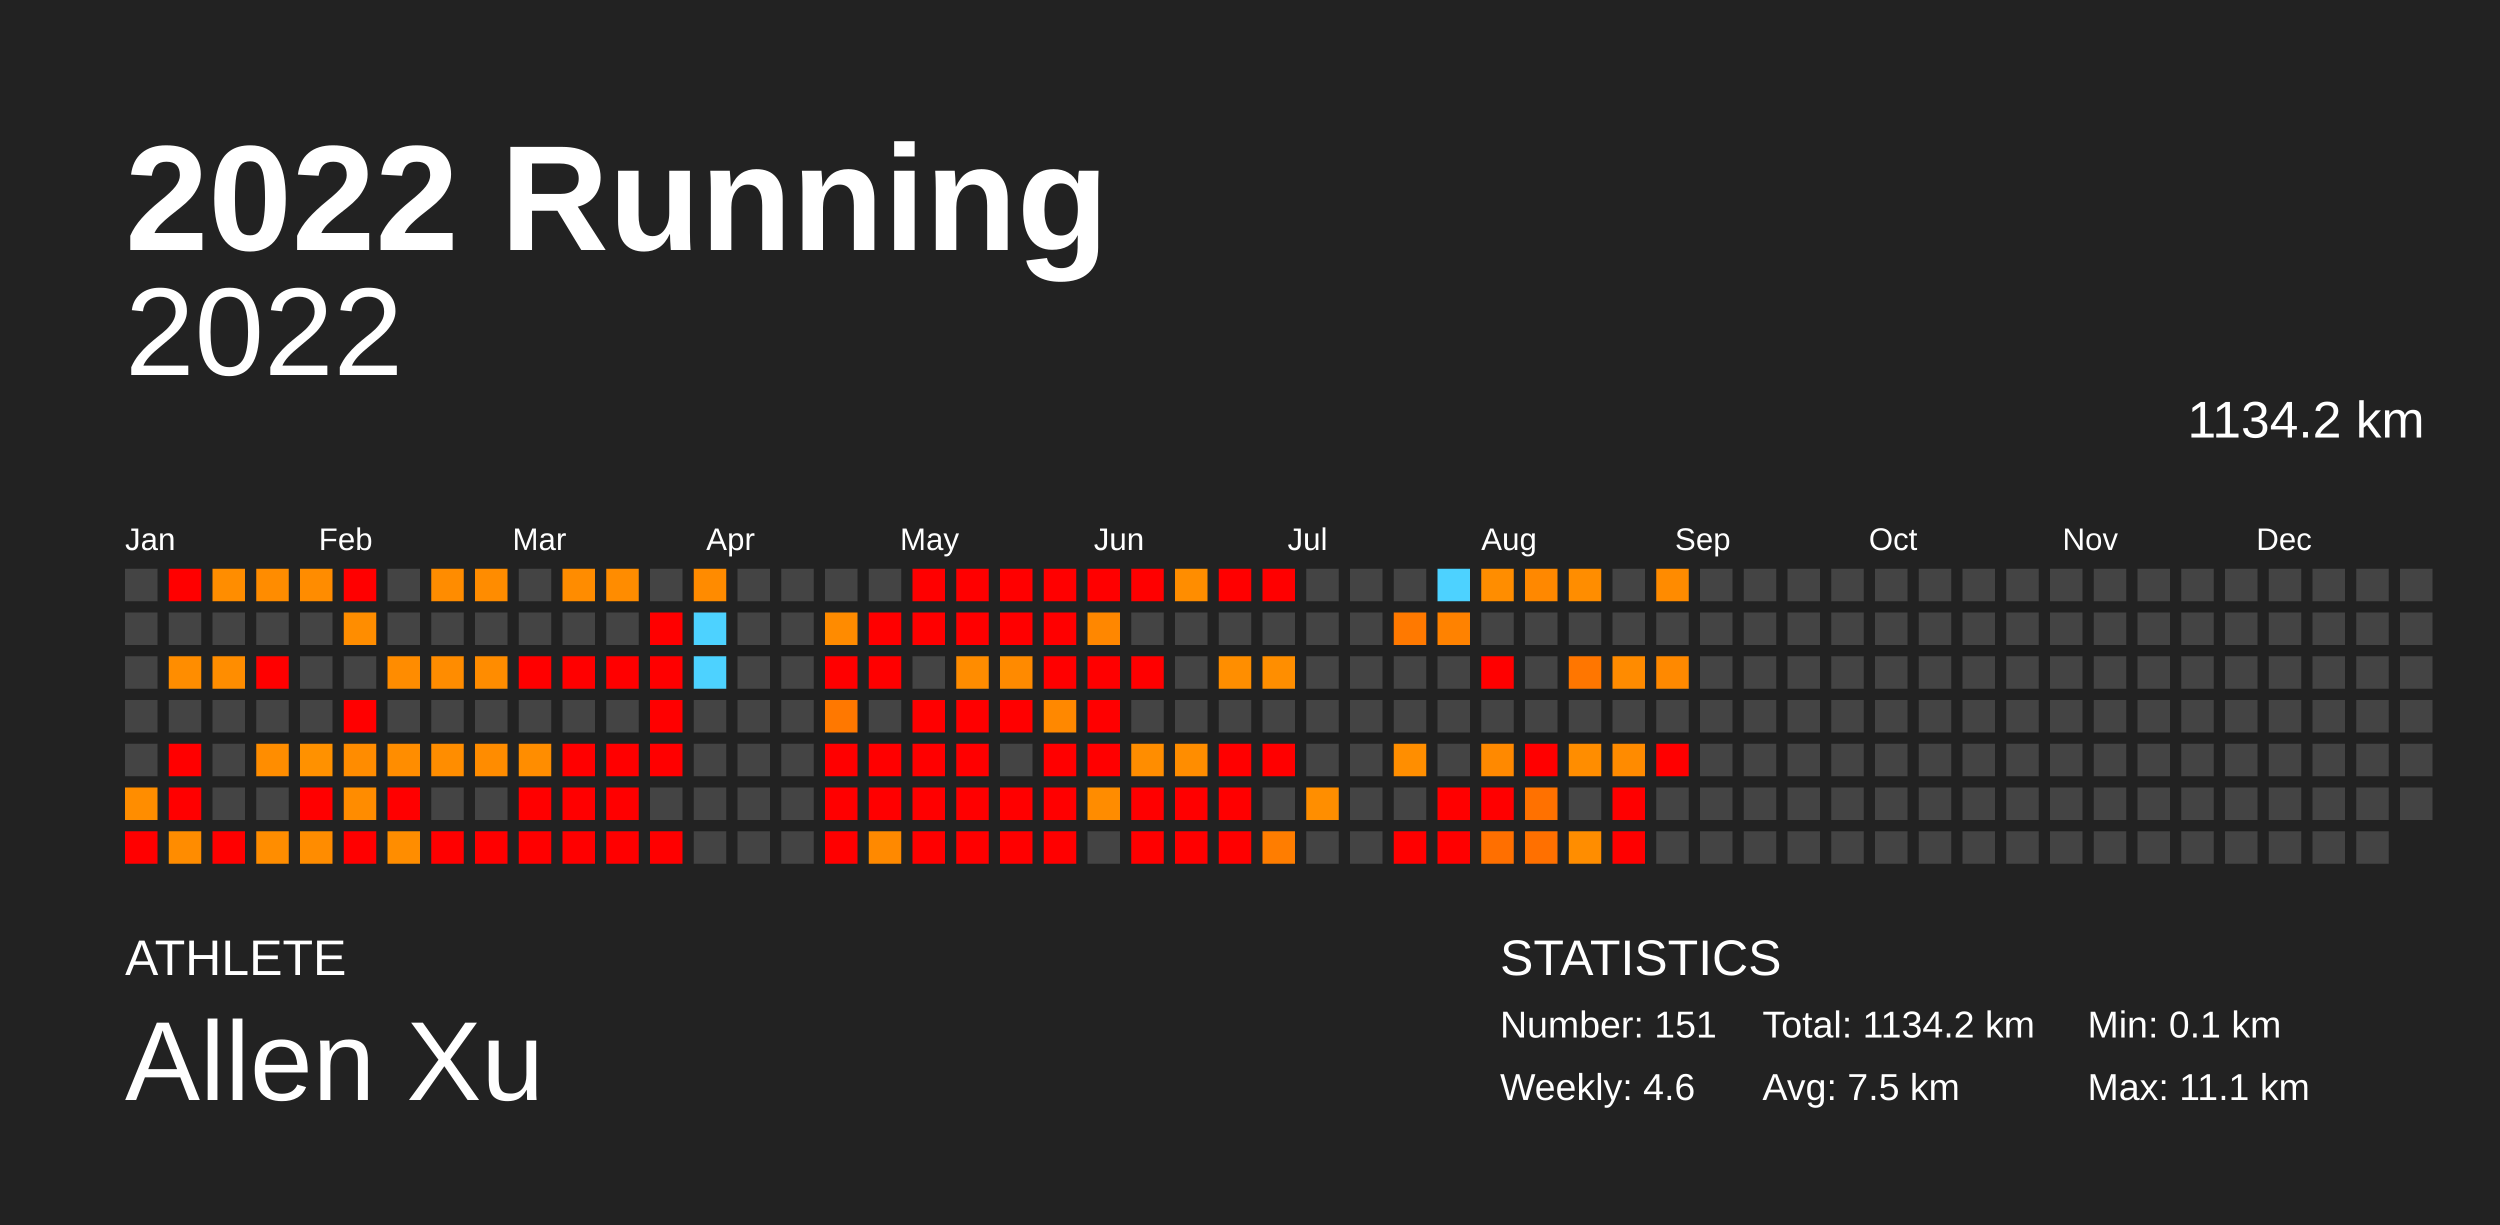
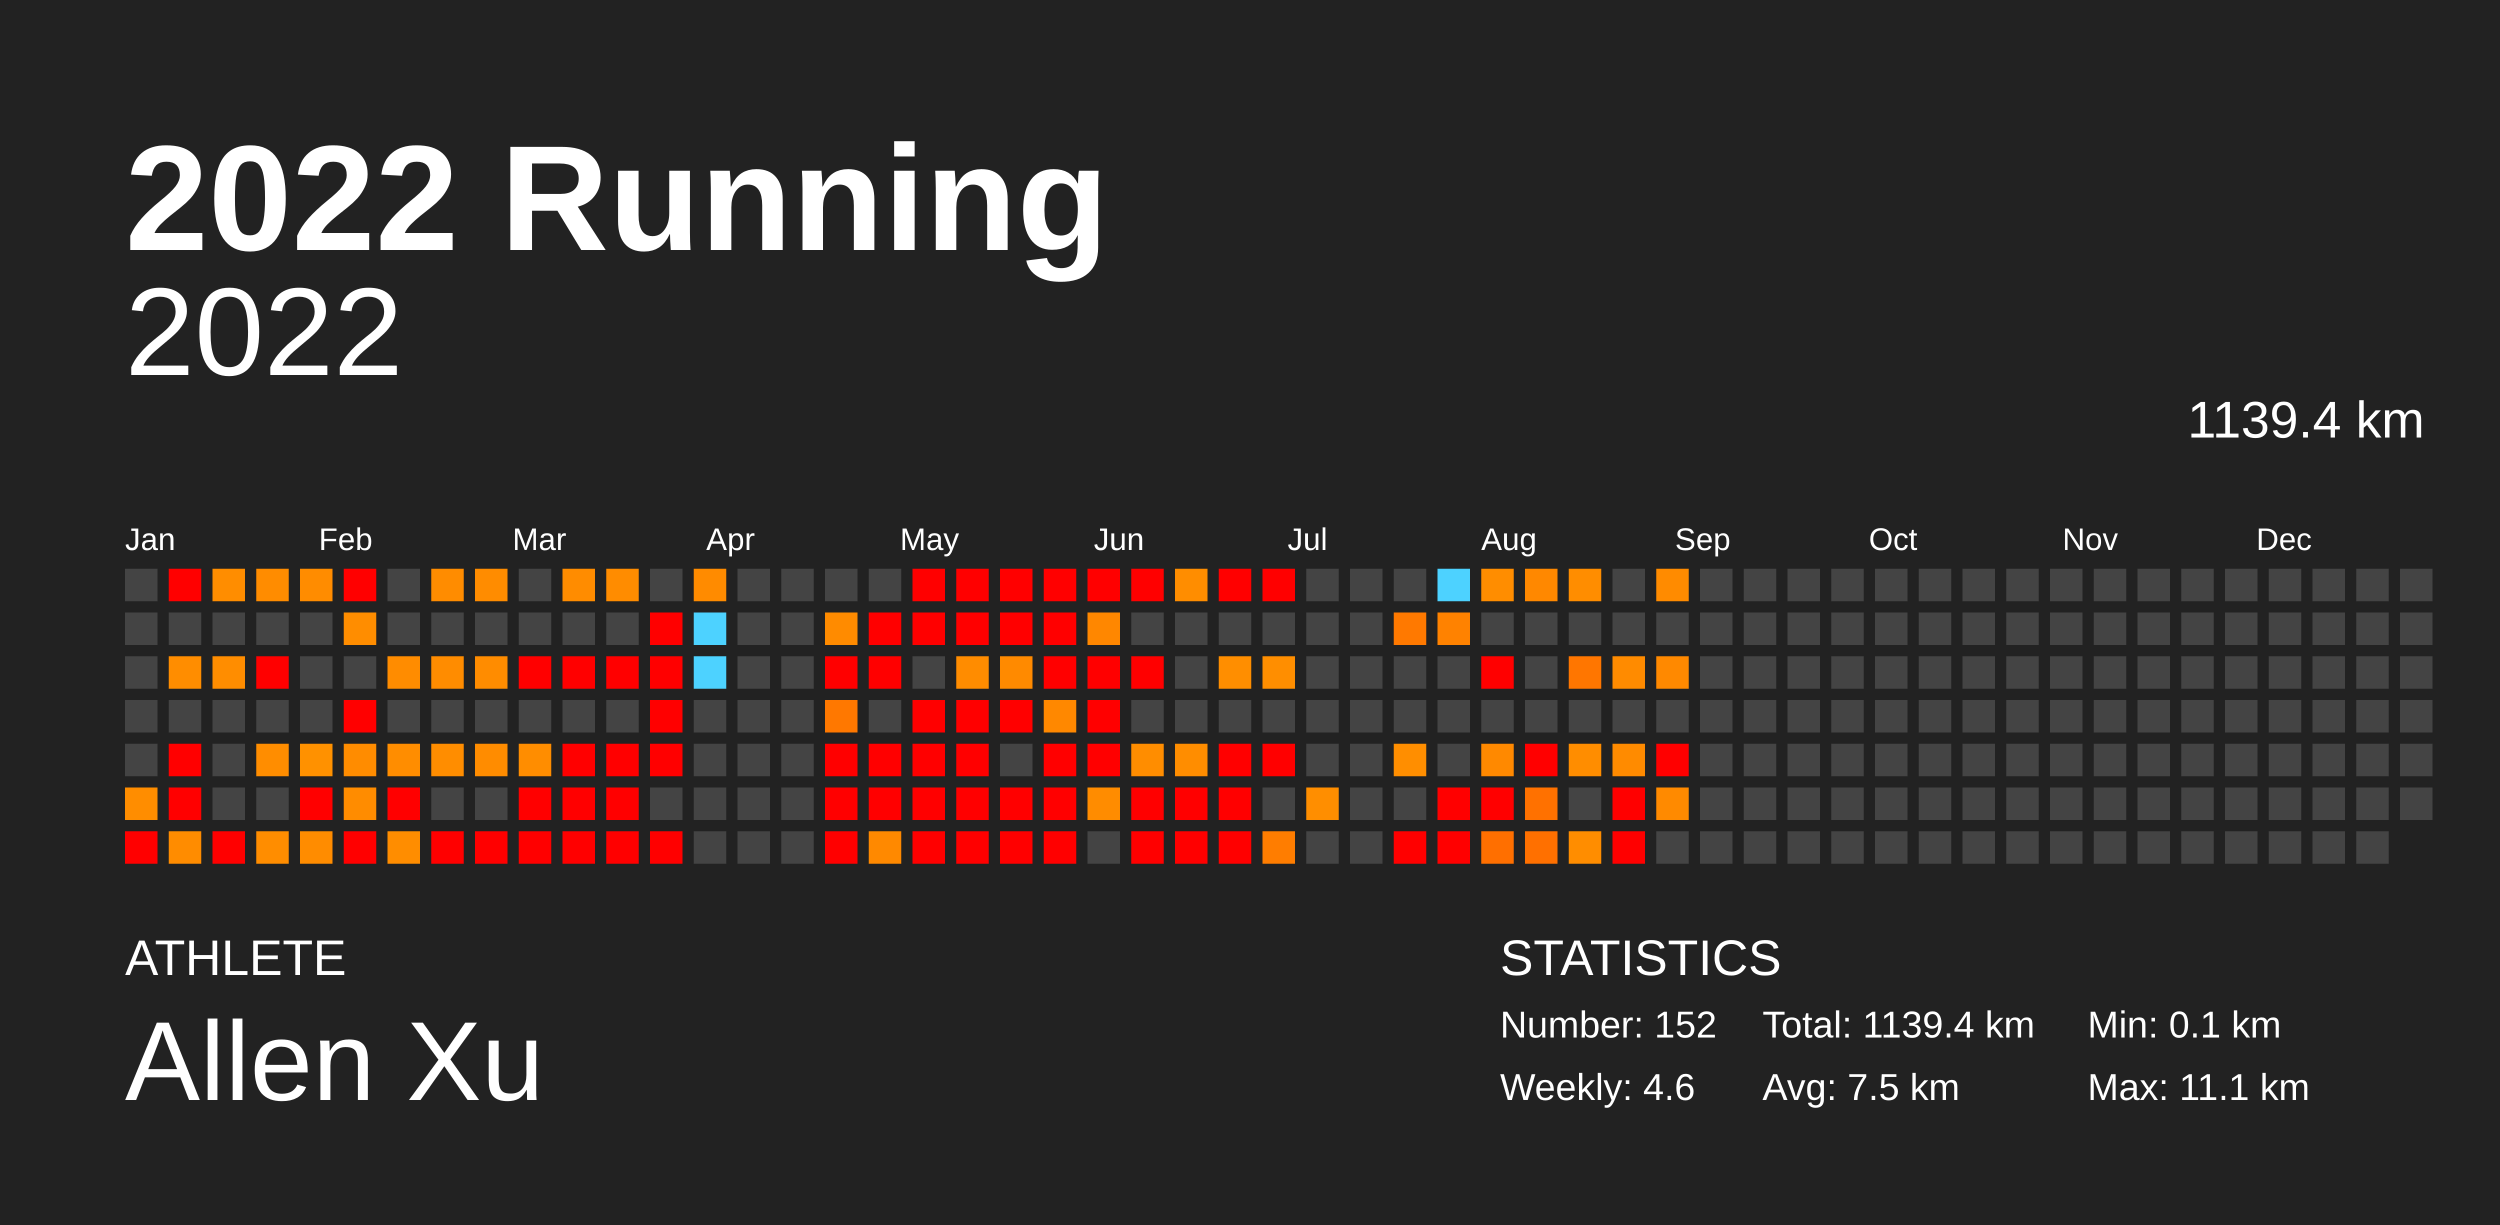
<svg xmlns="http://www.w3.org/2000/svg" baseProfile="full" height="98mm" version="1.1" viewBox="0,0,200,98" width="200mm">
  <defs />
  <rect fill="#222222" height="98" width="200" x="0" y="0" />
  <text fill="#FFFFFF" style="font-size:12px; font-family:Arial; font-weight:bold;" x="10" y="20">2022 Running</text>
  <text fill="#FFFFFF" style="font-size:4px; font-family:Arial" x="10" y="78">ATHLETE</text>
  <text fill="#FFFFFF" style="font-size:9px; font-family:Arial" x="10" y="88">Allen Xu</text>
  <text fill="#FFFFFF" style="font-size:4px; font-family:Arial" x="120" y="78">STATISTICS</text>
-   <text fill="#FFFFFF" style="font-size:3px; font-family:Arial" x="120" y="83">Number: 151</text>
+   <text fill="#FFFFFF" style="font-size:3px; font-family:Arial" x="120" y="83">Number: 152</text>
  <text fill="#FFFFFF" style="font-size:3px; font-family:Arial" x="120" y="88">Weekly: 4.6</text>
-   <text fill="#FFFFFF" style="font-size:3px; font-family:Arial" x="141" y="83">Total: 1134.2 km</text>
+   <text fill="#FFFFFF" style="font-size:3px; font-family:Arial" x="141" y="83">Total: 1139.4 km</text>
  <text fill="#FFFFFF" style="font-size:3px; font-family:Arial" x="141" y="88">Avg: 7.5 km</text>
  <text fill="#FFFFFF" style="font-size:3px; font-family:Arial" x="167" y="83">Min: 0.1 km</text>
  <text fill="#FFFFFF" style="font-size:3px; font-family:Arial" x="167" y="88">Max: 11.1 km</text>
  <text alignment-baseline="hanging" fill="#FFFFFF" style="font-size:10.0px; font-family:Arial;" x="10" y="30">2022</text>
-   <text alignment-baseline="hanging" fill="#FFFFFF" style="font-size:4.125px; font-family:Arial;" x="175" y="35">1134.2 km</text>
+   <text alignment-baseline="hanging" fill="#FFFFFF" style="font-size:4.125px; font-family:Arial;" x="175" y="35">1139.4 km</text>
  <text fill="#FFFFFF" style="font-size:2.5px; font-family:Arial" x="10.0" y="44">Jan</text>
  <text fill="#FFFFFF" style="font-size:2.5px; font-family:Arial" x="25.5" y="44">Feb</text>
  <text fill="#FFFFFF" style="font-size:2.5px; font-family:Arial" x="41.0" y="44">Mar</text>
  <text fill="#FFFFFF" style="font-size:2.5px; font-family:Arial" x="56.5" y="44">Apr</text>
  <text fill="#FFFFFF" style="font-size:2.5px; font-family:Arial" x="72.0" y="44">May</text>
  <text fill="#FFFFFF" style="font-size:2.5px; font-family:Arial" x="87.5" y="44">Jun</text>
  <text fill="#FFFFFF" style="font-size:2.5px; font-family:Arial" x="103.0" y="44">Jul</text>
  <text fill="#FFFFFF" style="font-size:2.5px; font-family:Arial" x="118.5" y="44">Aug</text>
  <text fill="#FFFFFF" style="font-size:2.5px; font-family:Arial" x="134.0" y="44">Sep</text>
  <text fill="#FFFFFF" style="font-size:2.5px; font-family:Arial" x="149.5" y="44">Oct</text>
  <text fill="#FFFFFF" style="font-size:2.5px; font-family:Arial" x="165.0" y="44">Nov</text>
  <text fill="#FFFFFF" style="font-size:2.5px; font-family:Arial" x="180.5" y="44">Dec</text>
  <rect fill="#444444" height="2.6" width="2.6" x="10.0" y="45.5" />
  <rect fill="#444444" height="2.6" width="2.6" x="10.0" y="49.0" />
  <rect fill="#444444" height="2.6" width="2.6" x="10.0" y="52.5" />
  <rect fill="#444444" height="2.6" width="2.6" x="10.0" y="56.0" />
  <rect fill="#444444" height="2.6" width="2.6" x="10.0" y="59.5" />
  <rect fill="#ff8d00" height="2.6" width="2.6" x="10.0" y="63.0" />
  <rect fill="red" height="2.6" width="2.6" x="10.0" y="66.5" />
  <rect fill="red" height="2.6" width="2.6" x="13.5" y="45.5" />
  <rect fill="#444444" height="2.6" width="2.6" x="13.5" y="49.0" />
  <rect fill="#ff8d00" height="2.6" width="2.6" x="13.5" y="52.5" />
  <rect fill="#444444" height="2.6" width="2.6" x="13.5" y="56.0" />
  <rect fill="red" height="2.6" width="2.6" x="13.5" y="59.5" />
  <rect fill="red" height="2.6" width="2.6" x="13.5" y="63.0" />
  <rect fill="#ff8c00" height="2.6" width="2.6" x="13.5" y="66.5" />
  <rect fill="#ff8d00" height="2.6" width="2.6" x="17.0" y="45.5" />
  <rect fill="#444444" height="2.6" width="2.6" x="17.0" y="49.0" />
  <rect fill="#ff8d00" height="2.6" width="2.6" x="17.0" y="52.5" />
  <rect fill="#444444" height="2.6" width="2.6" x="17.0" y="56.0" />
  <rect fill="#444444" height="2.6" width="2.6" x="17.0" y="59.5" />
  <rect fill="#444444" height="2.6" width="2.6" x="17.0" y="63.0" />
  <rect fill="red" height="2.6" width="2.6" x="17.0" y="66.5" />
  <rect fill="#ff8c00" height="2.6" width="2.6" x="20.5" y="45.5" />
  <rect fill="#444444" height="2.6" width="2.6" x="20.5" y="49.0" />
  <rect fill="red" height="2.6" width="2.6" x="20.5" y="52.5" />
  <rect fill="#444444" height="2.6" width="2.6" x="20.5" y="56.0" />
  <rect fill="#ff8d00" height="2.6" width="2.6" x="20.5" y="59.5" />
  <rect fill="#444444" height="2.6" width="2.6" x="20.5" y="63.0" />
  <rect fill="#ff8d00" height="2.6" width="2.6" x="20.5" y="66.5" />
  <rect fill="#ff8c00" height="2.6" width="2.6" x="24.0" y="45.5" />
  <rect fill="#444444" height="2.6" width="2.6" x="24.0" y="49.0" />
  <rect fill="#444444" height="2.6" width="2.6" x="24.0" y="52.5" />
  <rect fill="#444444" height="2.6" width="2.6" x="24.0" y="56.0" />
  <rect fill="#ff9100" height="2.6" width="2.6" x="24.0" y="59.5" />
  <rect fill="red" height="2.6" width="2.6" x="24.0" y="63.0" />
  <rect fill="#ff8c00" height="2.6" width="2.6" x="24.0" y="66.5" />
  <rect fill="red" height="2.6" width="2.6" x="27.5" y="45.5" />
  <rect fill="#ff8d00" height="2.6" width="2.6" x="27.5" y="49.0" />
  <rect fill="#444444" height="2.6" width="2.6" x="27.5" y="52.5" />
  <rect fill="red" height="2.6" width="2.6" x="27.5" y="56.0" />
  <rect fill="#ff8c00" height="2.6" width="2.6" x="27.5" y="59.5" />
  <rect fill="#ff8c00" height="2.6" width="2.6" x="27.5" y="63.0" />
  <rect fill="red" height="2.6" width="2.6" x="27.5" y="66.5" />
  <rect fill="#444444" height="2.6" width="2.6" x="31.0" y="45.5" />
  <rect fill="#444444" height="2.6" width="2.6" x="31.0" y="49.0" />
  <rect fill="#ff8c00" height="2.6" width="2.6" x="31.0" y="52.5" />
  <rect fill="#444444" height="2.6" width="2.6" x="31.0" y="56.0" />
  <rect fill="#ff8d00" height="2.6" width="2.6" x="31.0" y="59.5" />
  <rect fill="red" height="2.6" width="2.6" x="31.0" y="63.0" />
  <rect fill="#ff8d00" height="2.6" width="2.6" x="31.0" y="66.5" />
  <rect fill="#ff8c00" height="2.6" width="2.6" x="34.5" y="45.5" />
  <rect fill="#444444" height="2.6" width="2.6" x="34.5" y="49.0" />
  <rect fill="#ff8c00" height="2.6" width="2.6" x="34.5" y="52.5" />
  <rect fill="#444444" height="2.6" width="2.6" x="34.5" y="56.0" />
  <rect fill="#ff8d00" height="2.6" width="2.6" x="34.5" y="59.5" />
  <rect fill="#444444" height="2.6" width="2.6" x="34.5" y="63.0" />
  <rect fill="red" height="2.6" width="2.6" x="34.5" y="66.5" />
  <rect fill="#ff8c00" height="2.6" width="2.6" x="38.0" y="45.5" />
  <rect fill="#444444" height="2.6" width="2.6" x="38.0" y="49.0" />
  <rect fill="#ff8c00" height="2.6" width="2.6" x="38.0" y="52.5" />
  <rect fill="#444444" height="2.6" width="2.6" x="38.0" y="56.0" />
  <rect fill="#ff8c00" height="2.6" width="2.6" x="38.0" y="59.5" />
  <rect fill="#444444" height="2.6" width="2.6" x="38.0" y="63.0" />
  <rect fill="red" height="2.6" width="2.6" x="38.0" y="66.5" />
  <rect fill="#444444" height="2.6" width="2.6" x="41.5" y="45.5" />
  <rect fill="#444444" height="2.6" width="2.6" x="41.5" y="49.0" />
  <rect fill="red" height="2.6" width="2.6" x="41.5" y="52.5" />
  <rect fill="#444444" height="2.6" width="2.6" x="41.5" y="56.0" />
  <rect fill="#ff8d00" height="2.6" width="2.6" x="41.5" y="59.5" />
  <rect fill="red" height="2.6" width="2.6" x="41.5" y="63.0" />
  <rect fill="red" height="2.6" width="2.6" x="41.5" y="66.5" />
  <rect fill="#ff8c00" height="2.6" width="2.6" x="45.0" y="45.5" />
  <rect fill="#444444" height="2.6" width="2.6" x="45.0" y="49.0" />
  <rect fill="red" height="2.6" width="2.6" x="45.0" y="52.5" />
  <rect fill="#444444" height="2.6" width="2.6" x="45.0" y="56.0" />
  <rect fill="red" height="2.6" width="2.6" x="45.0" y="59.5" />
  <rect fill="red" height="2.6" width="2.6" x="45.0" y="63.0" />
  <rect fill="red" height="2.6" width="2.6" x="45.0" y="66.5" />
  <rect fill="#ff8c00" height="2.6" width="2.6" x="48.5" y="45.5" />
  <rect fill="#444444" height="2.6" width="2.6" x="48.5" y="49.0" />
  <rect fill="red" height="2.6" width="2.6" x="48.5" y="52.5" />
  <rect fill="#444444" height="2.6" width="2.6" x="48.5" y="56.0" />
  <rect fill="red" height="2.6" width="2.6" x="48.5" y="59.5" />
  <rect fill="red" height="2.6" width="2.6" x="48.5" y="63.0" />
  <rect fill="red" height="2.6" width="2.6" x="48.5" y="66.5" />
  <rect fill="#444444" height="2.6" width="2.6" x="52.0" y="45.5" />
  <rect fill="red" height="2.6" width="2.6" x="52.0" y="49.0" />
  <rect fill="red" height="2.6" width="2.6" x="52.0" y="52.5" />
  <rect fill="red" height="2.6" width="2.6" x="52.0" y="56.0" />
  <rect fill="red" height="2.6" width="2.6" x="52.0" y="59.5" />
  <rect fill="#444444" height="2.6" width="2.6" x="52.0" y="63.0" />
  <rect fill="red" height="2.6" width="2.6" x="52.0" y="66.5" />
  <rect fill="#ff8b00" height="2.6" width="2.6" x="55.5" y="45.5" />
  <rect fill="#4dd2ff" height="2.6" width="2.6" x="55.5" y="49.0" />
  <rect fill="#4dd2ff" height="2.6" width="2.6" x="55.5" y="52.5" />
  <rect fill="#444444" height="2.6" width="2.6" x="55.5" y="56.0" />
  <rect fill="#444444" height="2.6" width="2.6" x="55.5" y="59.5" />
  <rect fill="#444444" height="2.6" width="2.6" x="55.5" y="63.0" />
  <rect fill="#444444" height="2.6" width="2.6" x="55.5" y="66.5" />
  <rect fill="#444444" height="2.6" width="2.6" x="59.0" y="45.5" />
  <rect fill="#444444" height="2.6" width="2.6" x="59.0" y="49.0" />
  <rect fill="#444444" height="2.6" width="2.6" x="59.0" y="52.5" />
  <rect fill="#444444" height="2.6" width="2.6" x="59.0" y="56.0" />
  <rect fill="#444444" height="2.6" width="2.6" x="59.0" y="59.5" />
  <rect fill="#444444" height="2.6" width="2.6" x="59.0" y="63.0" />
  <rect fill="#444444" height="2.6" width="2.6" x="59.0" y="66.5" />
  <rect fill="#444444" height="2.6" width="2.6" x="62.5" y="45.5" />
  <rect fill="#444444" height="2.6" width="2.6" x="62.5" y="49.0" />
  <rect fill="#444444" height="2.6" width="2.6" x="62.5" y="52.5" />
  <rect fill="#444444" height="2.6" width="2.6" x="62.5" y="56.0" />
  <rect fill="#444444" height="2.6" width="2.6" x="62.5" y="59.5" />
  <rect fill="#444444" height="2.6" width="2.6" x="62.5" y="63.0" />
  <rect fill="#444444" height="2.6" width="2.6" x="62.5" y="66.5" />
  <rect fill="#444444" height="2.6" width="2.6" x="66.0" y="45.5" />
  <rect fill="#ff8b00" height="2.6" width="2.6" x="66.0" y="49.0" />
  <rect fill="red" height="2.6" width="2.6" x="66.0" y="52.5" />
  <rect fill="#ff7800" height="2.6" width="2.6" x="66.0" y="56.0" />
  <rect fill="red" height="2.6" width="2.6" x="66.0" y="59.5" />
  <rect fill="red" height="2.6" width="2.6" x="66.0" y="63.0" />
  <rect fill="red" height="2.6" width="2.6" x="66.0" y="66.5" />
  <rect fill="#444444" height="2.6" width="2.6" x="69.5" y="45.5" />
  <rect fill="red" height="2.6" width="2.6" x="69.5" y="49.0" />
  <rect fill="red" height="2.6" width="2.6" x="69.5" y="52.5" />
  <rect fill="#444444" height="2.6" width="2.6" x="69.5" y="56.0" />
  <rect fill="red" height="2.6" width="2.6" x="69.5" y="59.5" />
  <rect fill="red" height="2.6" width="2.6" x="69.5" y="63.0" />
  <rect fill="#ff8900" height="2.6" width="2.6" x="69.5" y="66.5" />
  <rect fill="red" height="2.6" width="2.6" x="73.0" y="45.5" />
  <rect fill="red" height="2.6" width="2.6" x="73.0" y="49.0" />
  <rect fill="#444444" height="2.6" width="2.6" x="73.0" y="52.5" />
  <rect fill="red" height="2.6" width="2.6" x="73.0" y="56.0" />
  <rect fill="red" height="2.6" width="2.6" x="73.0" y="59.5" />
  <rect fill="red" height="2.6" width="2.6" x="73.0" y="63.0" />
  <rect fill="red" height="2.6" width="2.6" x="73.0" y="66.5" />
  <rect fill="red" height="2.6" width="2.6" x="76.5" y="45.5" />
  <rect fill="red" height="2.6" width="2.6" x="76.5" y="49.0" />
  <rect fill="#ff8c00" height="2.6" width="2.6" x="76.5" y="52.5" />
  <rect fill="red" height="2.6" width="2.6" x="76.5" y="56.0" />
  <rect fill="red" height="2.6" width="2.6" x="76.5" y="59.5" />
  <rect fill="red" height="2.6" width="2.6" x="76.5" y="63.0" />
  <rect fill="red" height="2.6" width="2.6" x="76.5" y="66.5" />
  <rect fill="red" height="2.6" width="2.6" x="80.0" y="45.5" />
  <rect fill="red" height="2.6" width="2.6" x="80.0" y="49.0" />
  <rect fill="#ff8a00" height="2.6" width="2.6" x="80.0" y="52.5" />
  <rect fill="red" height="2.6" width="2.6" x="80.0" y="56.0" />
  <rect fill="#444444" height="2.6" width="2.6" x="80.0" y="59.5" />
  <rect fill="red" height="2.6" width="2.6" x="80.0" y="63.0" />
  <rect fill="red" height="2.6" width="2.6" x="80.0" y="66.5" />
  <rect fill="red" height="2.6" width="2.6" x="83.5" y="45.5" />
  <rect fill="red" height="2.6" width="2.6" x="83.5" y="49.0" />
  <rect fill="red" height="2.6" width="2.6" x="83.5" y="52.5" />
  <rect fill="#ff8800" height="2.6" width="2.6" x="83.5" y="56.0" />
  <rect fill="red" height="2.6" width="2.6" x="83.5" y="59.5" />
  <rect fill="red" height="2.6" width="2.6" x="83.5" y="63.0" />
  <rect fill="red" height="2.6" width="2.6" x="83.5" y="66.5" />
  <rect fill="red" height="2.6" width="2.6" x="87.0" y="45.5" />
  <rect fill="#ff8700" height="2.6" width="2.6" x="87.0" y="49.0" />
  <rect fill="red" height="2.6" width="2.6" x="87.0" y="52.5" />
  <rect fill="red" height="2.6" width="2.6" x="87.0" y="56.0" />
  <rect fill="red" height="2.6" width="2.6" x="87.0" y="59.5" />
  <rect fill="#ff8c00" height="2.6" width="2.6" x="87.0" y="63.0" />
  <rect fill="#444444" height="2.6" width="2.6" x="87.0" y="66.5" />
  <rect fill="red" height="2.6" width="2.6" x="90.5" y="45.5" />
  <rect fill="#444444" height="2.6" width="2.6" x="90.5" y="49.0" />
  <rect fill="red" height="2.6" width="2.6" x="90.5" y="52.5" />
  <rect fill="#444444" height="2.6" width="2.6" x="90.5" y="56.0" />
  <rect fill="#ff8d00" height="2.6" width="2.6" x="90.5" y="59.5" />
  <rect fill="red" height="2.6" width="2.6" x="90.5" y="63.0" />
  <rect fill="red" height="2.6" width="2.6" x="90.5" y="66.5" />
  <rect fill="#ff8d00" height="2.6" width="2.6" x="94.0" y="45.5" />
  <rect fill="#444444" height="2.6" width="2.6" x="94.0" y="49.0" />
  <rect fill="#444444" height="2.6" width="2.6" x="94.0" y="52.5" />
  <rect fill="#444444" height="2.6" width="2.6" x="94.0" y="56.0" />
  <rect fill="#ff8d00" height="2.6" width="2.6" x="94.0" y="59.5" />
  <rect fill="red" height="2.6" width="2.6" x="94.0" y="63.0" />
  <rect fill="red" height="2.6" width="2.6" x="94.0" y="66.5" />
  <rect fill="red" height="2.6" width="2.6" x="97.5" y="45.5" />
  <rect fill="#444444" height="2.6" width="2.6" x="97.5" y="49.0" />
  <rect fill="#ff8e00" height="2.6" width="2.6" x="97.5" y="52.5" />
  <rect fill="#444444" height="2.6" width="2.6" x="97.5" y="56.0" />
  <rect fill="red" height="2.6" width="2.6" x="97.5" y="59.5" />
  <rect fill="red" height="2.6" width="2.6" x="97.5" y="63.0" />
  <rect fill="red" height="2.6" width="2.6" x="97.5" y="66.5" />
  <rect fill="red" height="2.6" width="2.6" x="101.0" y="45.5" />
  <rect fill="#444444" height="2.6" width="2.6" x="101.0" y="49.0" />
  <rect fill="#ff8e00" height="2.6" width="2.6" x="101.0" y="52.5" />
  <rect fill="#444444" height="2.6" width="2.6" x="101.0" y="56.0" />
  <rect fill="red" height="2.6" width="2.6" x="101.0" y="59.5" />
  <rect fill="#444444" height="2.6" width="2.6" x="101.0" y="63.0" />
  <rect fill="#ff7d00" height="2.6" width="2.6" x="101.0" y="66.5" />
  <rect fill="#444444" height="2.6" width="2.6" x="104.5" y="45.5" />
  <rect fill="#444444" height="2.6" width="2.6" x="104.5" y="49.0" />
  <rect fill="#444444" height="2.6" width="2.6" x="104.5" y="52.5" />
  <rect fill="#444444" height="2.6" width="2.6" x="104.5" y="56.0" />
  <rect fill="#444444" height="2.6" width="2.6" x="104.5" y="59.5" />
  <rect fill="#ff8e00" height="2.6" width="2.6" x="104.5" y="63.0" />
  <rect fill="#444444" height="2.6" width="2.6" x="104.5" y="66.5" />
  <rect fill="#444444" height="2.6" width="2.6" x="108.0" y="45.5" />
  <rect fill="#444444" height="2.6" width="2.6" x="108.0" y="49.0" />
  <rect fill="#444444" height="2.6" width="2.6" x="108.0" y="52.5" />
  <rect fill="#444444" height="2.6" width="2.6" x="108.0" y="56.0" />
  <rect fill="#444444" height="2.6" width="2.6" x="108.0" y="59.5" />
  <rect fill="#444444" height="2.6" width="2.6" x="108.0" y="63.0" />
  <rect fill="#444444" height="2.6" width="2.6" x="108.0" y="66.5" />
  <rect fill="#444444" height="2.6" width="2.6" x="111.5" y="45.5" />
  <rect fill="#ff7900" height="2.6" width="2.6" x="111.5" y="49.0" />
  <rect fill="#444444" height="2.6" width="2.6" x="111.5" y="52.5" />
  <rect fill="#444444" height="2.6" width="2.6" x="111.5" y="56.0" />
  <rect fill="#ff8e00" height="2.6" width="2.6" x="111.5" y="59.5" />
  <rect fill="#444444" height="2.6" width="2.6" x="111.5" y="63.0" />
  <rect fill="red" height="2.6" width="2.6" x="111.5" y="66.5" />
  <rect fill="#4dd2ff" height="2.6" width="2.6" x="115.0" y="45.5" />
  <rect fill="#ff8200" height="2.6" width="2.6" x="115.0" y="49.0" />
  <rect fill="#444444" height="2.6" width="2.6" x="115.0" y="52.5" />
  <rect fill="#444444" height="2.6" width="2.6" x="115.0" y="56.0" />
  <rect fill="#444444" height="2.6" width="2.6" x="115.0" y="59.5" />
  <rect fill="red" height="2.6" width="2.6" x="115.0" y="63.0" />
  <rect fill="red" height="2.6" width="2.6" x="115.0" y="66.5" />
  <rect fill="#ff8d00" height="2.6" width="2.6" x="118.5" y="45.5" />
  <rect fill="#444444" height="2.6" width="2.6" x="118.5" y="49.0" />
  <rect fill="red" height="2.6" width="2.6" x="118.5" y="52.5" />
  <rect fill="#444444" height="2.6" width="2.6" x="118.5" y="56.0" />
  <rect fill="#ff8900" height="2.6" width="2.6" x="118.5" y="59.5" />
  <rect fill="red" height="2.6" width="2.6" x="118.5" y="63.0" />
  <rect fill="#ff6f00" height="2.6" width="2.6" x="118.5" y="66.5" />
  <rect fill="#ff8800" height="2.6" width="2.6" x="122.0" y="45.5" />
  <rect fill="#444444" height="2.6" width="2.6" x="122.0" y="49.0" />
  <rect fill="#444444" height="2.6" width="2.6" x="122.0" y="52.5" />
  <rect fill="#444444" height="2.6" width="2.6" x="122.0" y="56.0" />
  <rect fill="red" height="2.6" width="2.6" x="122.0" y="59.5" />
  <rect fill="#ff7100" height="2.6" width="2.6" x="122.0" y="63.0" />
  <rect fill="#ff7000" height="2.6" width="2.6" x="122.0" y="66.5" />
  <rect fill="#ff8d00" height="2.6" width="2.6" x="125.5" y="45.5" />
  <rect fill="#444444" height="2.6" width="2.6" x="125.5" y="49.0" />
  <rect fill="#ff7600" height="2.6" width="2.6" x="125.5" y="52.5" />
  <rect fill="#444444" height="2.6" width="2.6" x="125.5" y="56.0" />
  <rect fill="#ff8d00" height="2.6" width="2.6" x="125.5" y="59.5" />
  <rect fill="#444444" height="2.6" width="2.6" x="125.5" y="63.0" />
  <rect fill="#ff8d00" height="2.6" width="2.6" x="125.5" y="66.5" />
  <rect fill="#444444" height="2.6" width="2.6" x="129.0" y="45.5" />
  <rect fill="#444444" height="2.6" width="2.6" x="129.0" y="49.0" />
  <rect fill="#ff8b00" height="2.6" width="2.6" x="129.0" y="52.5" />
  <rect fill="#444444" height="2.6" width="2.6" x="129.0" y="56.0" />
  <rect fill="#ff8b00" height="2.6" width="2.6" x="129.0" y="59.5" />
  <rect fill="red" height="2.6" width="2.6" x="129.0" y="63.0" />
  <rect fill="red" height="2.6" width="2.6" x="129.0" y="66.5" />
  <rect fill="#ff8b00" height="2.6" width="2.6" x="132.5" y="45.5" />
  <rect fill="#444444" height="2.6" width="2.6" x="132.5" y="49.0" />
  <rect fill="#ff8900" height="2.6" width="2.6" x="132.5" y="52.5" />
  <rect fill="#444444" height="2.6" width="2.6" x="132.5" y="56.0" />
  <rect fill="red" height="2.6" width="2.6" x="132.5" y="59.5" />
-   <rect fill="#444444" height="2.6" width="2.6" x="132.5" y="63.0" />
+   <rect fill="#ff8a00" height="2.6" width="2.6" x="132.5" y="63.0" />
  <rect fill="#444444" height="2.6" width="2.6" x="132.5" y="66.5" />
  <rect fill="#444444" height="2.6" width="2.6" x="136.0" y="45.5" />
  <rect fill="#444444" height="2.6" width="2.6" x="136.0" y="49.0" />
  <rect fill="#444444" height="2.6" width="2.6" x="136.0" y="52.5" />
  <rect fill="#444444" height="2.6" width="2.6" x="136.0" y="56.0" />
  <rect fill="#444444" height="2.6" width="2.6" x="136.0" y="59.5" />
  <rect fill="#444444" height="2.6" width="2.6" x="136.0" y="63.0" />
  <rect fill="#444444" height="2.6" width="2.6" x="136.0" y="66.5" />
  <rect fill="#444444" height="2.6" width="2.6" x="139.5" y="45.5" />
  <rect fill="#444444" height="2.6" width="2.6" x="139.5" y="49.0" />
  <rect fill="#444444" height="2.6" width="2.6" x="139.5" y="52.5" />
  <rect fill="#444444" height="2.6" width="2.6" x="139.5" y="56.0" />
  <rect fill="#444444" height="2.6" width="2.6" x="139.5" y="59.5" />
  <rect fill="#444444" height="2.6" width="2.6" x="139.5" y="63.0" />
  <rect fill="#444444" height="2.6" width="2.6" x="139.5" y="66.5" />
  <rect fill="#444444" height="2.6" width="2.6" x="143.0" y="45.5" />
  <rect fill="#444444" height="2.6" width="2.6" x="143.0" y="49.0" />
  <rect fill="#444444" height="2.6" width="2.6" x="143.0" y="52.5" />
  <rect fill="#444444" height="2.6" width="2.6" x="143.0" y="56.0" />
  <rect fill="#444444" height="2.6" width="2.6" x="143.0" y="59.5" />
  <rect fill="#444444" height="2.6" width="2.6" x="143.0" y="63.0" />
  <rect fill="#444444" height="2.6" width="2.6" x="143.0" y="66.5" />
  <rect fill="#444444" height="2.6" width="2.6" x="146.5" y="45.5" />
  <rect fill="#444444" height="2.6" width="2.6" x="146.5" y="49.0" />
  <rect fill="#444444" height="2.6" width="2.6" x="146.5" y="52.5" />
  <rect fill="#444444" height="2.6" width="2.6" x="146.5" y="56.0" />
  <rect fill="#444444" height="2.6" width="2.6" x="146.5" y="59.5" />
  <rect fill="#444444" height="2.6" width="2.6" x="146.5" y="63.0" />
  <rect fill="#444444" height="2.6" width="2.6" x="146.5" y="66.5" />
  <rect fill="#444444" height="2.6" width="2.6" x="150.0" y="45.5" />
  <rect fill="#444444" height="2.6" width="2.6" x="150.0" y="49.0" />
  <rect fill="#444444" height="2.6" width="2.6" x="150.0" y="52.5" />
  <rect fill="#444444" height="2.6" width="2.6" x="150.0" y="56.0" />
  <rect fill="#444444" height="2.6" width="2.6" x="150.0" y="59.5" />
  <rect fill="#444444" height="2.6" width="2.6" x="150.0" y="63.0" />
  <rect fill="#444444" height="2.6" width="2.6" x="150.0" y="66.5" />
  <rect fill="#444444" height="2.6" width="2.6" x="153.5" y="45.5" />
  <rect fill="#444444" height="2.6" width="2.6" x="153.5" y="49.0" />
  <rect fill="#444444" height="2.6" width="2.6" x="153.5" y="52.5" />
  <rect fill="#444444" height="2.6" width="2.6" x="153.5" y="56.0" />
  <rect fill="#444444" height="2.6" width="2.6" x="153.5" y="59.5" />
  <rect fill="#444444" height="2.6" width="2.6" x="153.5" y="63.0" />
  <rect fill="#444444" height="2.6" width="2.6" x="153.5" y="66.5" />
  <rect fill="#444444" height="2.6" width="2.6" x="157.0" y="45.5" />
  <rect fill="#444444" height="2.6" width="2.6" x="157.0" y="49.0" />
  <rect fill="#444444" height="2.6" width="2.6" x="157.0" y="52.5" />
  <rect fill="#444444" height="2.6" width="2.6" x="157.0" y="56.0" />
  <rect fill="#444444" height="2.6" width="2.6" x="157.0" y="59.5" />
  <rect fill="#444444" height="2.6" width="2.6" x="157.0" y="63.0" />
  <rect fill="#444444" height="2.6" width="2.6" x="157.0" y="66.5" />
  <rect fill="#444444" height="2.6" width="2.6" x="160.5" y="45.5" />
  <rect fill="#444444" height="2.6" width="2.6" x="160.5" y="49.0" />
  <rect fill="#444444" height="2.6" width="2.6" x="160.5" y="52.5" />
  <rect fill="#444444" height="2.6" width="2.6" x="160.5" y="56.0" />
  <rect fill="#444444" height="2.6" width="2.6" x="160.5" y="59.5" />
  <rect fill="#444444" height="2.6" width="2.6" x="160.5" y="63.0" />
  <rect fill="#444444" height="2.6" width="2.6" x="160.5" y="66.5" />
  <rect fill="#444444" height="2.6" width="2.6" x="164.0" y="45.5" />
  <rect fill="#444444" height="2.6" width="2.6" x="164.0" y="49.0" />
  <rect fill="#444444" height="2.6" width="2.6" x="164.0" y="52.5" />
  <rect fill="#444444" height="2.6" width="2.6" x="164.0" y="56.0" />
  <rect fill="#444444" height="2.6" width="2.6" x="164.0" y="59.5" />
  <rect fill="#444444" height="2.6" width="2.6" x="164.0" y="63.0" />
  <rect fill="#444444" height="2.6" width="2.6" x="164.0" y="66.5" />
  <rect fill="#444444" height="2.6" width="2.6" x="167.5" y="45.5" />
  <rect fill="#444444" height="2.6" width="2.6" x="167.5" y="49.0" />
  <rect fill="#444444" height="2.6" width="2.6" x="167.5" y="52.5" />
  <rect fill="#444444" height="2.6" width="2.6" x="167.5" y="56.0" />
  <rect fill="#444444" height="2.6" width="2.6" x="167.5" y="59.5" />
  <rect fill="#444444" height="2.6" width="2.6" x="167.5" y="63.0" />
  <rect fill="#444444" height="2.6" width="2.6" x="167.5" y="66.5" />
  <rect fill="#444444" height="2.6" width="2.6" x="171.0" y="45.5" />
  <rect fill="#444444" height="2.6" width="2.6" x="171.0" y="49.0" />
  <rect fill="#444444" height="2.6" width="2.6" x="171.0" y="52.5" />
  <rect fill="#444444" height="2.6" width="2.6" x="171.0" y="56.0" />
  <rect fill="#444444" height="2.6" width="2.6" x="171.0" y="59.5" />
  <rect fill="#444444" height="2.6" width="2.6" x="171.0" y="63.0" />
  <rect fill="#444444" height="2.6" width="2.6" x="171.0" y="66.5" />
  <rect fill="#444444" height="2.6" width="2.6" x="174.5" y="45.5" />
  <rect fill="#444444" height="2.6" width="2.6" x="174.5" y="49.0" />
  <rect fill="#444444" height="2.6" width="2.6" x="174.5" y="52.5" />
  <rect fill="#444444" height="2.6" width="2.6" x="174.5" y="56.0" />
  <rect fill="#444444" height="2.6" width="2.6" x="174.5" y="59.5" />
  <rect fill="#444444" height="2.6" width="2.6" x="174.5" y="63.0" />
  <rect fill="#444444" height="2.6" width="2.6" x="174.5" y="66.5" />
  <rect fill="#444444" height="2.6" width="2.6" x="178.0" y="45.5" />
  <rect fill="#444444" height="2.6" width="2.6" x="178.0" y="49.0" />
  <rect fill="#444444" height="2.6" width="2.6" x="178.0" y="52.5" />
  <rect fill="#444444" height="2.6" width="2.6" x="178.0" y="56.0" />
  <rect fill="#444444" height="2.6" width="2.6" x="178.0" y="59.5" />
  <rect fill="#444444" height="2.6" width="2.6" x="178.0" y="63.0" />
  <rect fill="#444444" height="2.6" width="2.6" x="178.0" y="66.5" />
  <rect fill="#444444" height="2.6" width="2.6" x="181.5" y="45.5" />
  <rect fill="#444444" height="2.6" width="2.6" x="181.5" y="49.0" />
  <rect fill="#444444" height="2.6" width="2.6" x="181.5" y="52.5" />
  <rect fill="#444444" height="2.6" width="2.6" x="181.5" y="56.0" />
  <rect fill="#444444" height="2.6" width="2.6" x="181.5" y="59.5" />
  <rect fill="#444444" height="2.6" width="2.6" x="181.5" y="63.0" />
  <rect fill="#444444" height="2.6" width="2.6" x="181.5" y="66.5" />
  <rect fill="#444444" height="2.6" width="2.6" x="185.0" y="45.5" />
  <rect fill="#444444" height="2.6" width="2.6" x="185.0" y="49.0" />
  <rect fill="#444444" height="2.6" width="2.6" x="185.0" y="52.5" />
  <rect fill="#444444" height="2.6" width="2.6" x="185.0" y="56.0" />
  <rect fill="#444444" height="2.6" width="2.6" x="185.0" y="59.5" />
  <rect fill="#444444" height="2.6" width="2.6" x="185.0" y="63.0" />
  <rect fill="#444444" height="2.6" width="2.6" x="185.0" y="66.5" />
  <rect fill="#444444" height="2.6" width="2.6" x="188.5" y="45.5" />
  <rect fill="#444444" height="2.6" width="2.6" x="188.5" y="49.0" />
  <rect fill="#444444" height="2.6" width="2.6" x="188.5" y="52.5" />
  <rect fill="#444444" height="2.6" width="2.6" x="188.5" y="56.0" />
  <rect fill="#444444" height="2.6" width="2.6" x="188.5" y="59.5" />
  <rect fill="#444444" height="2.6" width="2.6" x="188.5" y="63.0" />
  <rect fill="#444444" height="2.6" width="2.6" x="188.5" y="66.5" />
  <rect fill="#444444" height="2.6" width="2.6" x="192.0" y="45.5" />
  <rect fill="#444444" height="2.6" width="2.6" x="192.0" y="49.0" />
  <rect fill="#444444" height="2.6" width="2.6" x="192.0" y="52.5" />
  <rect fill="#444444" height="2.6" width="2.6" x="192.0" y="56.0" />
  <rect fill="#444444" height="2.6" width="2.6" x="192.0" y="59.5" />
  <rect fill="#444444" height="2.6" width="2.6" x="192.0" y="63.0" />
</svg>
